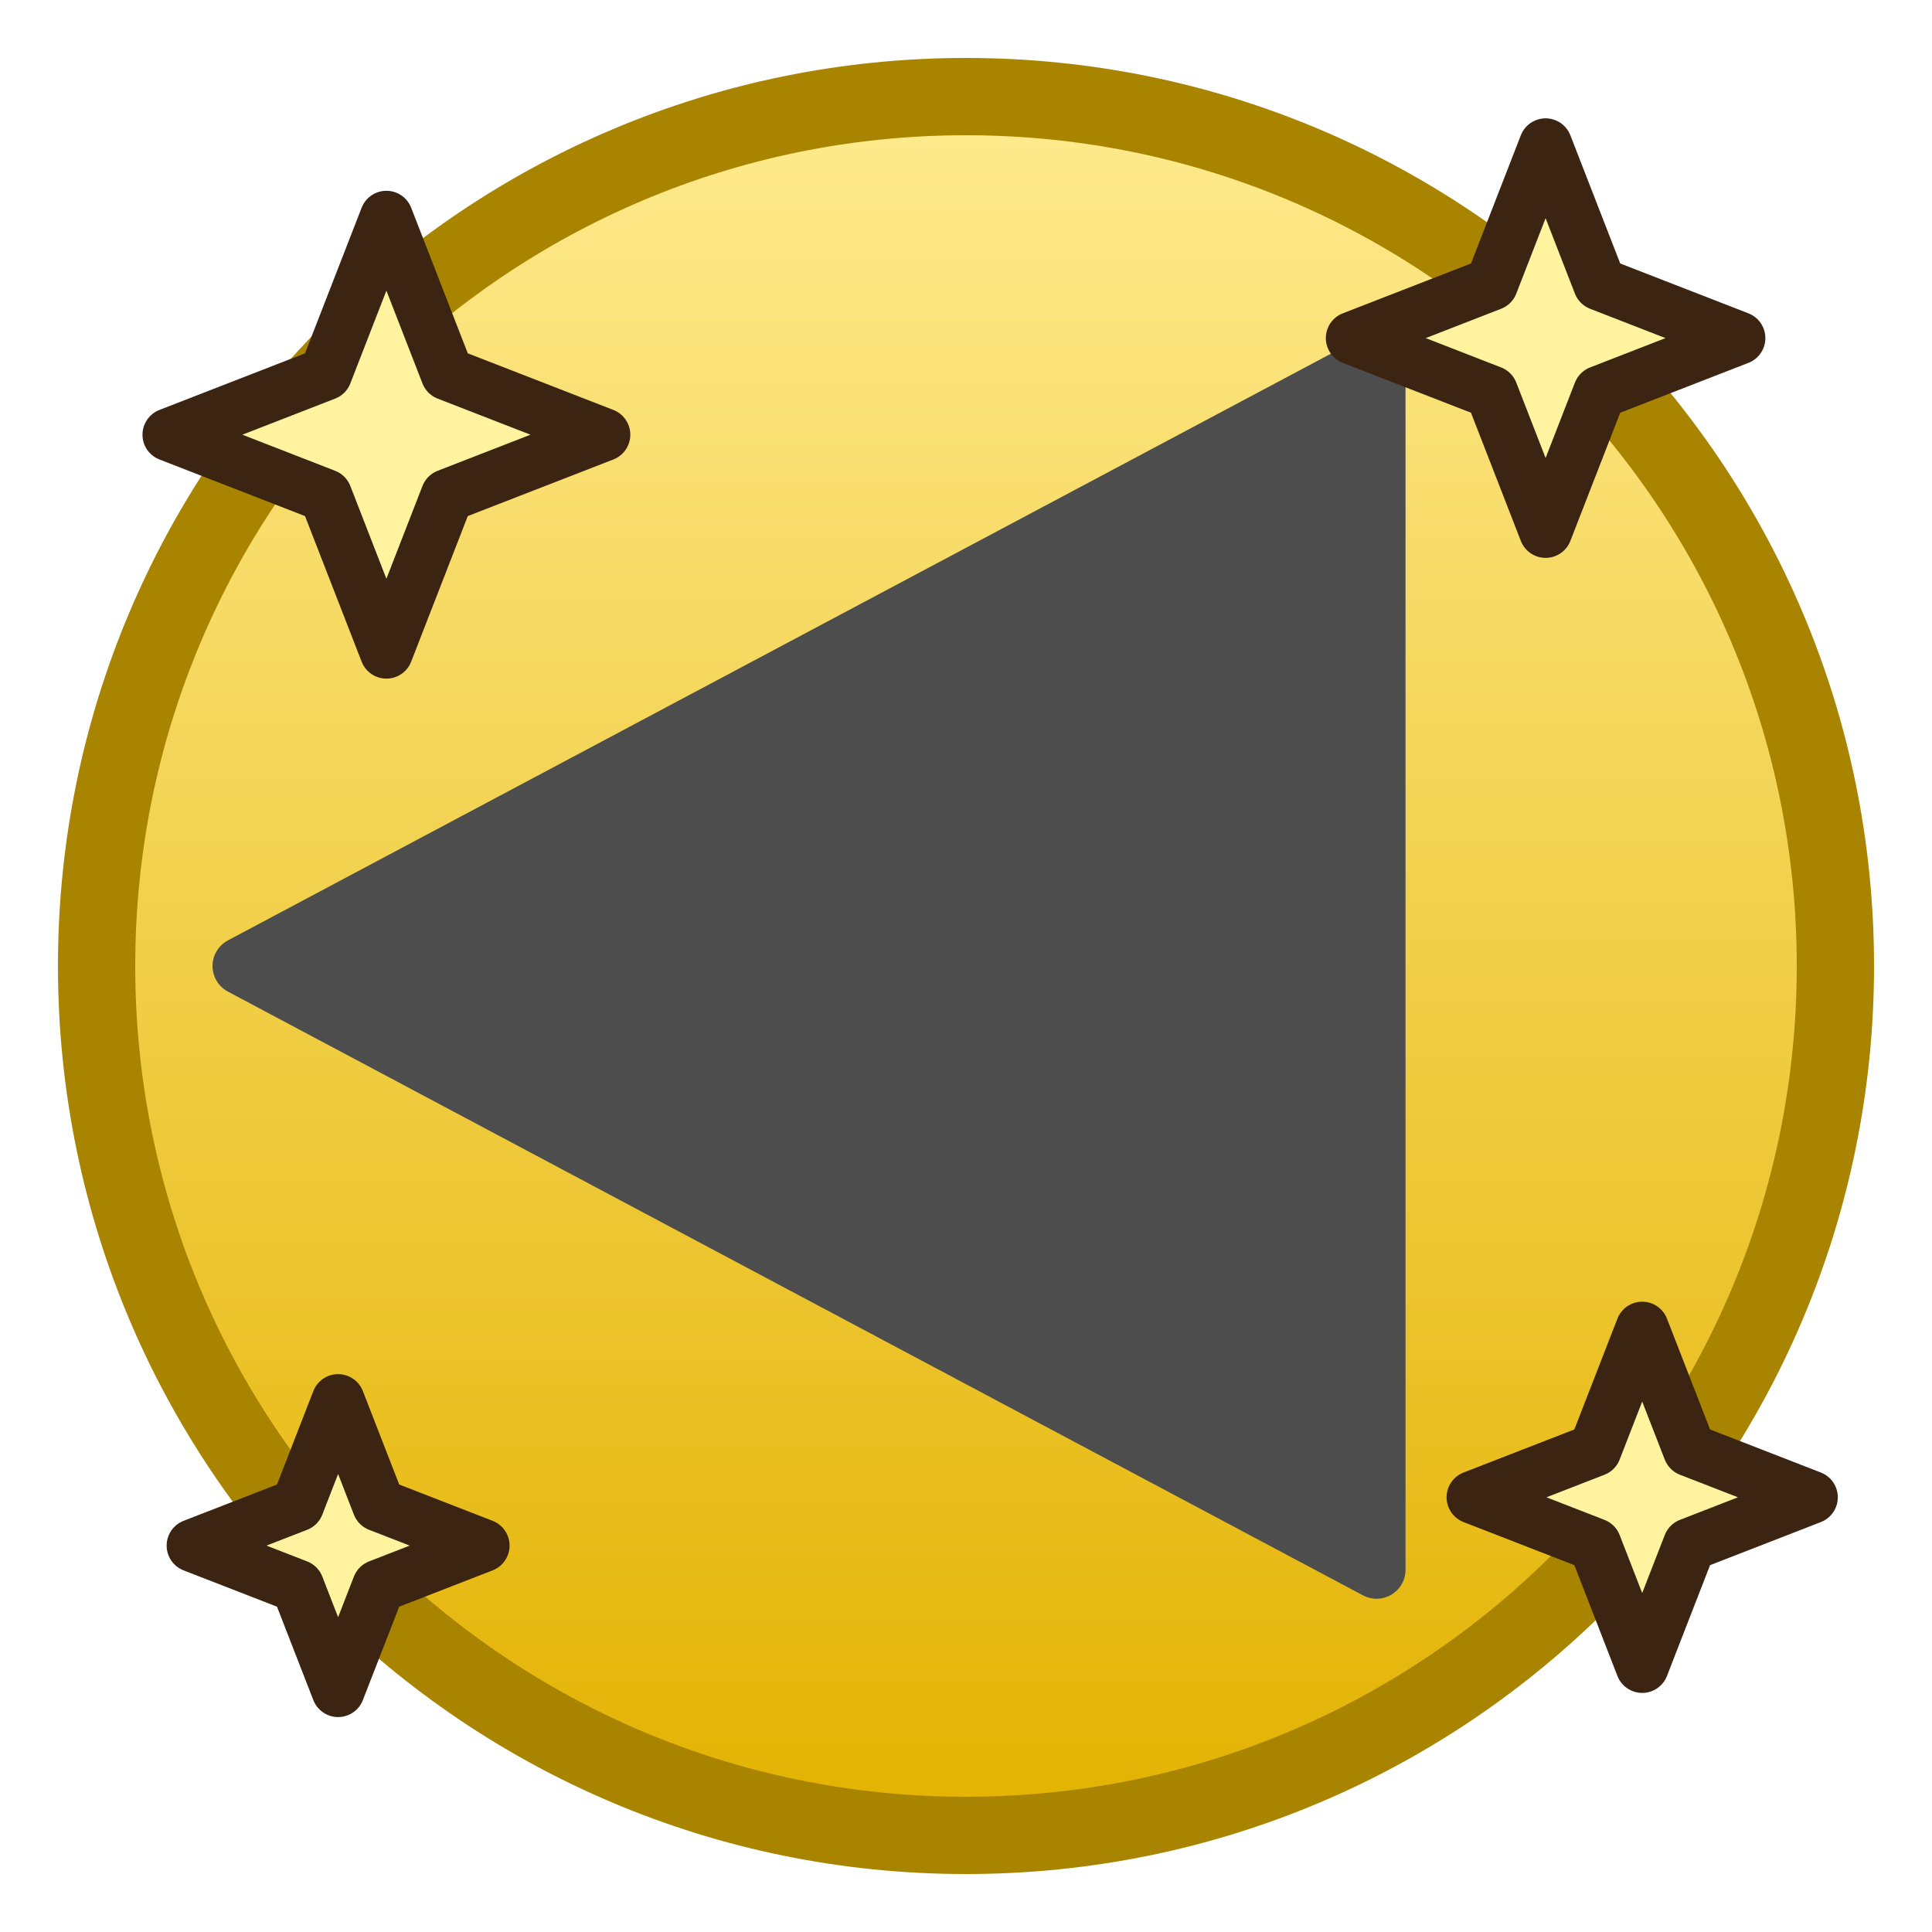
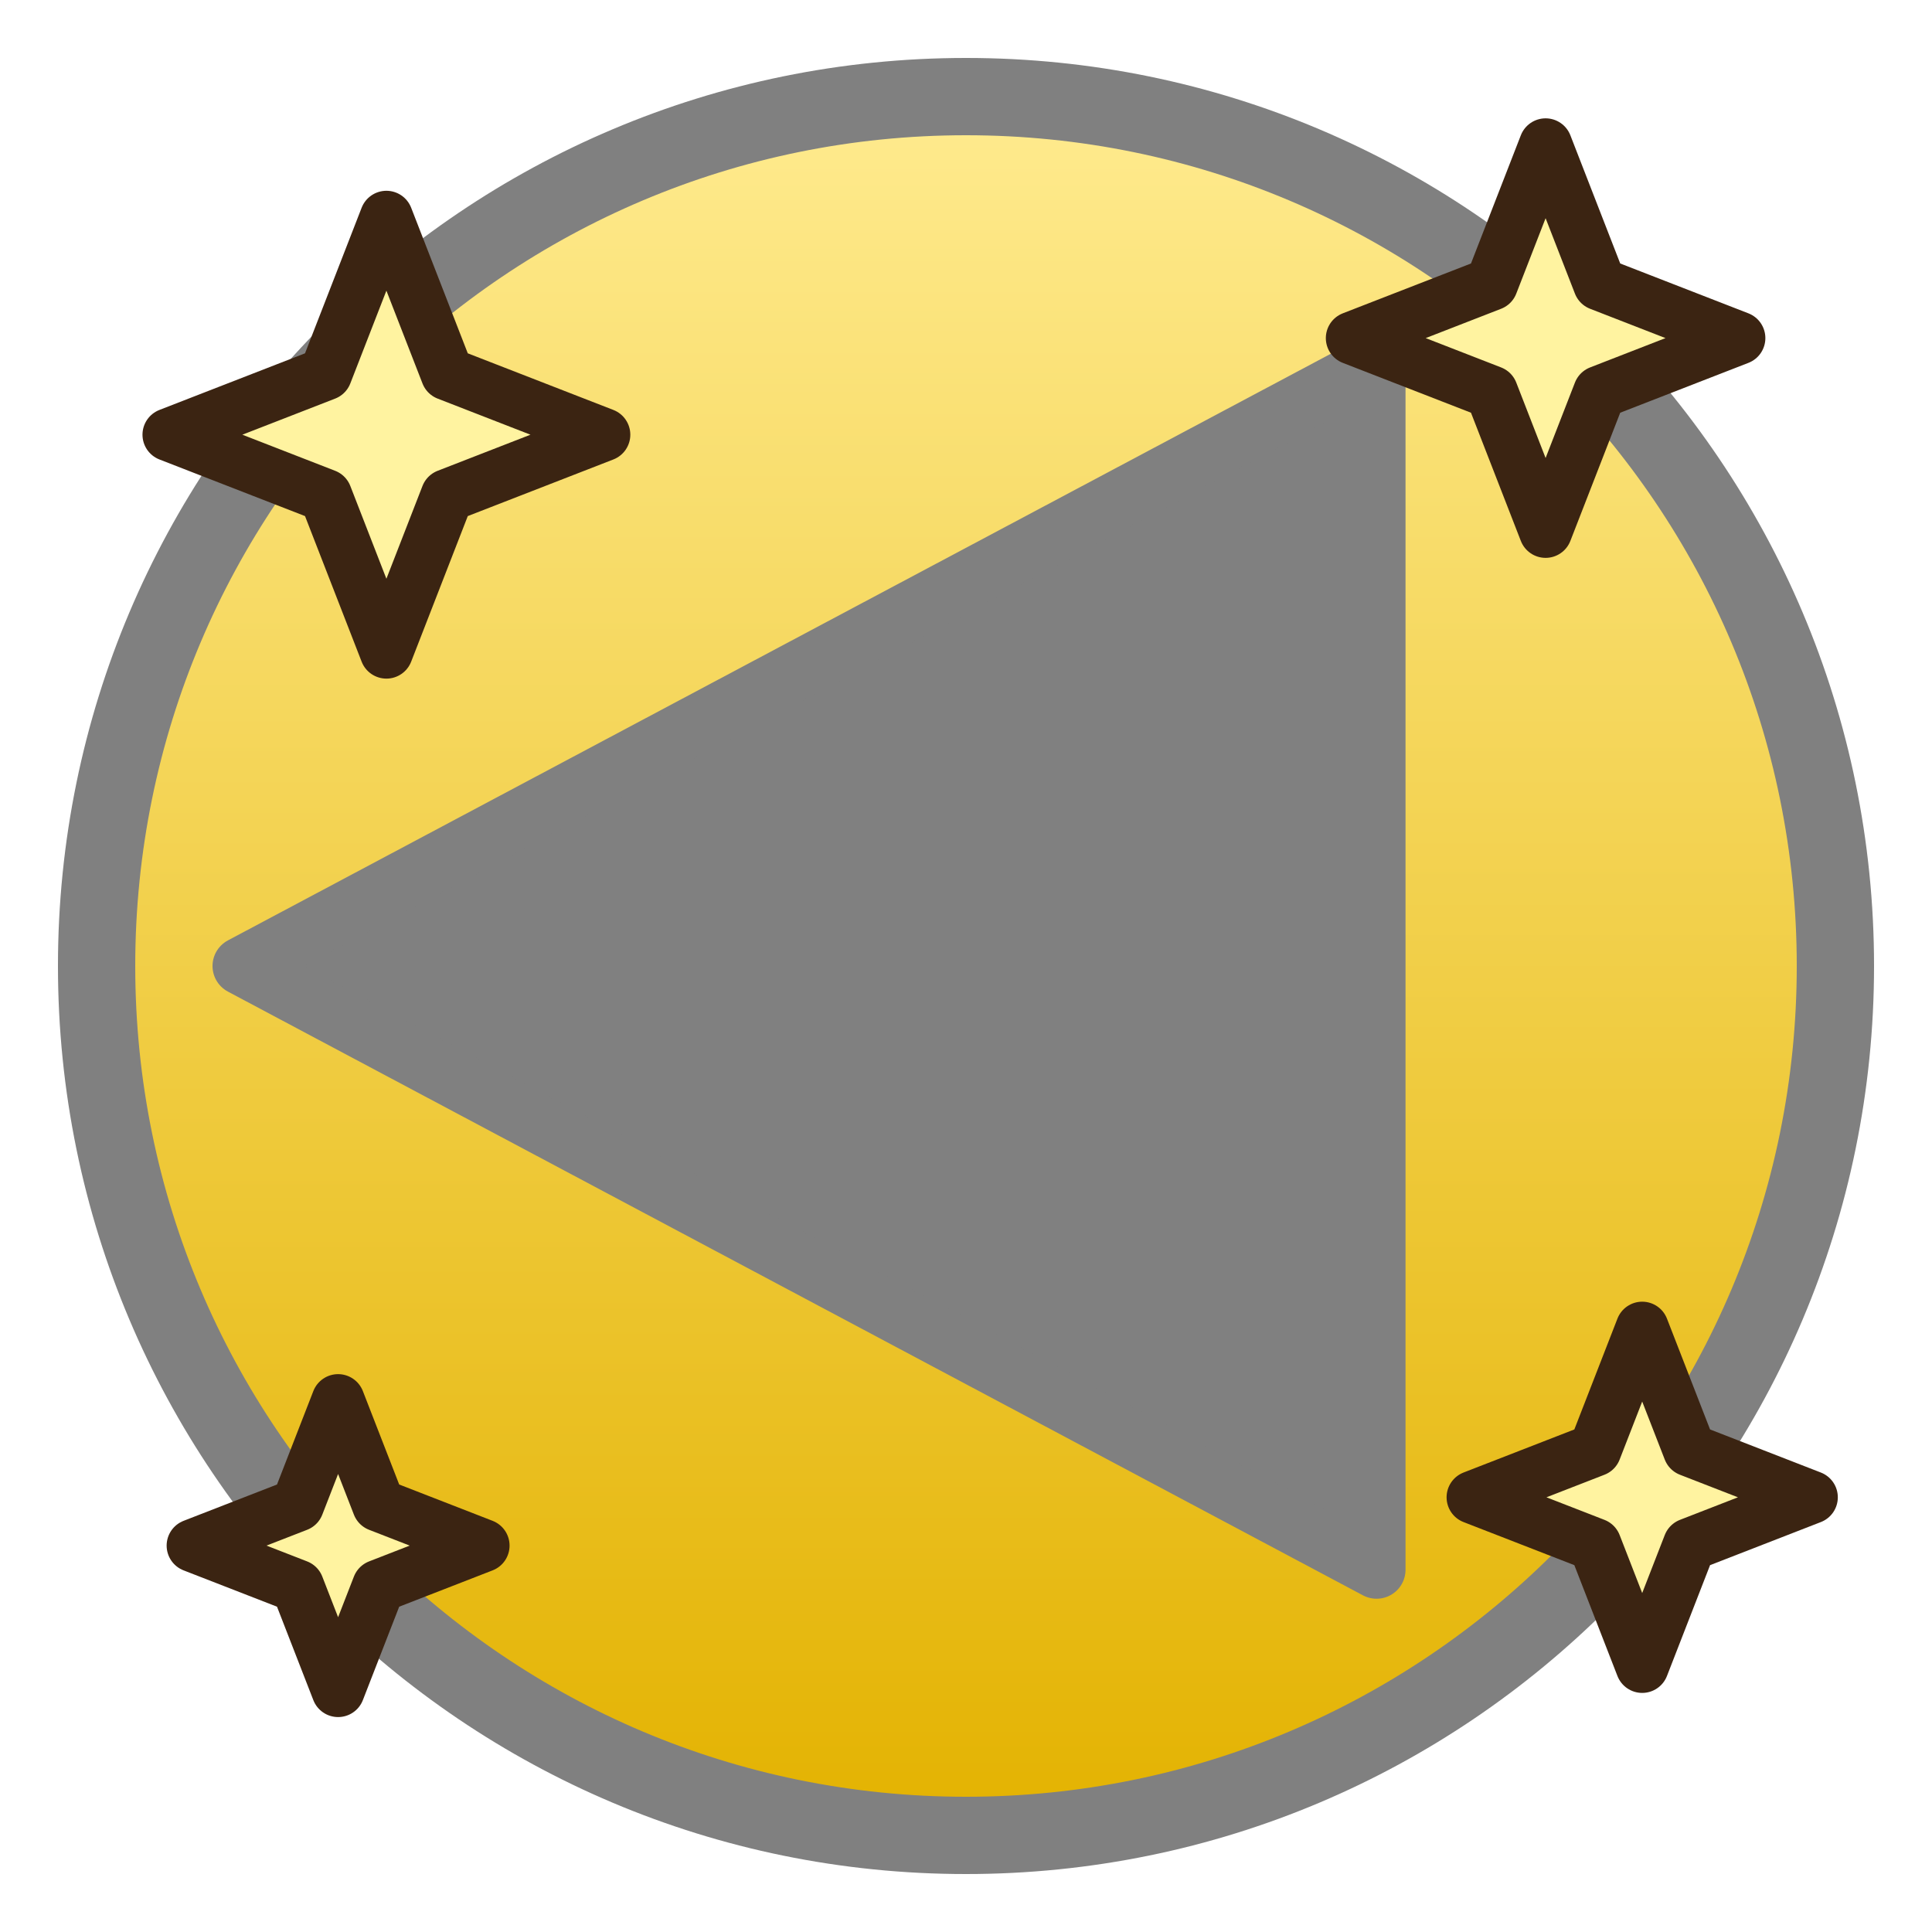
<svg xmlns="http://www.w3.org/2000/svg" width="40" height="40" viewBox="0 0 40 40" role="img" aria-labelledby="title">
  <defs>
    <linearGradient id="gK" x1="0" y1="0" x2="0" y2="1">
      <stop offset="0" stop-color="#FFEB8F" />
      <stop offset="1" stop-color="#E3B200" />
    </linearGradient>
  </defs>
  <g>
    <animate attributeName="opacity" values="1;0.35;1" keyTimes="0;0.5;1" calcMode="spline" keySplines="0.45 0 0.55 1;0.45 0 0.55 1" dur="1.4s" repeatCount="indefinite" />
-     <circle cx="20" cy="20" r="18" fill="url(#gK)" stroke="#A88400" stroke-width="1.6" />
+     <circle cx="20" cy="20" r="18" fill="url(#gK)" />
  </g>
+   <circle cx="20" cy="20" r="18" fill="none" stroke="#808080" stroke-width="1.6" />
  <g transform="rotate(270 20 20)">
-     <path d="M20,5 L32.5,28.5 L7.5,28.5 Z" fill="#4D4D4D" stroke="#4D4D4D" stroke-width="1.2" stroke-linejoin="round" />
+     <path d="M20,5 L32.5,28.5 L7.5,28.5 Z" fill="#808080" stroke="#808080" stroke-width="1.2" stroke-linejoin="round" />
  </g>
  <path d="M8,4.5 L9.26,7.74 L12.5,9 L9.26,10.26 L8,13.5 L6.74,10.26 L3.5,9 L6.74,7.74 Z" fill="#FFF3A0" stroke="#3B2412" stroke-width="1.1" stroke-linejoin="round">
    <animate attributeName="opacity" values="0.15;1;0.15" dur="1.2s" begin="0s" repeatCount="indefinite" />
  </path>
  <path d="M32,3 L33.12,5.88 L36,7 L33.12,8.12 L32,11 L30.88,8.12 L28,7 L30.88,5.88 Z" fill="#FFF3A0" stroke="#3B2412" stroke-width="1.1" stroke-linejoin="round">
    <animate attributeName="opacity" values="0.15;1;0.15" dur="1.2s" begin="0.4s" repeatCount="indefinite" />
  </path>
  <path d="M34,27.5 L34.98,30.02 L37.5,31 L34.98,31.98 L34,34.5 L33.02,31.98 L30.5,31 L33.02,30.02 Z" fill="#FFF3A0" stroke="#3B2412" stroke-width="1.1" stroke-linejoin="round">
    <animate attributeName="opacity" values="0.15;1;0.15" dur="1.2s" begin="0.8s" repeatCount="indefinite" />
  </path>
  <path d="M7,29 L7.84,31.16 L10,32 L7.84,32.84 L7,35 L6.16,32.84 L4,32 L6.16,31.16 Z" fill="#FFF3A0" stroke="#3B2412" stroke-width="1.1" stroke-linejoin="round">
    <animate attributeName="opacity" values="0.15;1;0.15" dur="1.2s" begin="0.2s" repeatCount="indefinite" />
  </path>
</svg>
